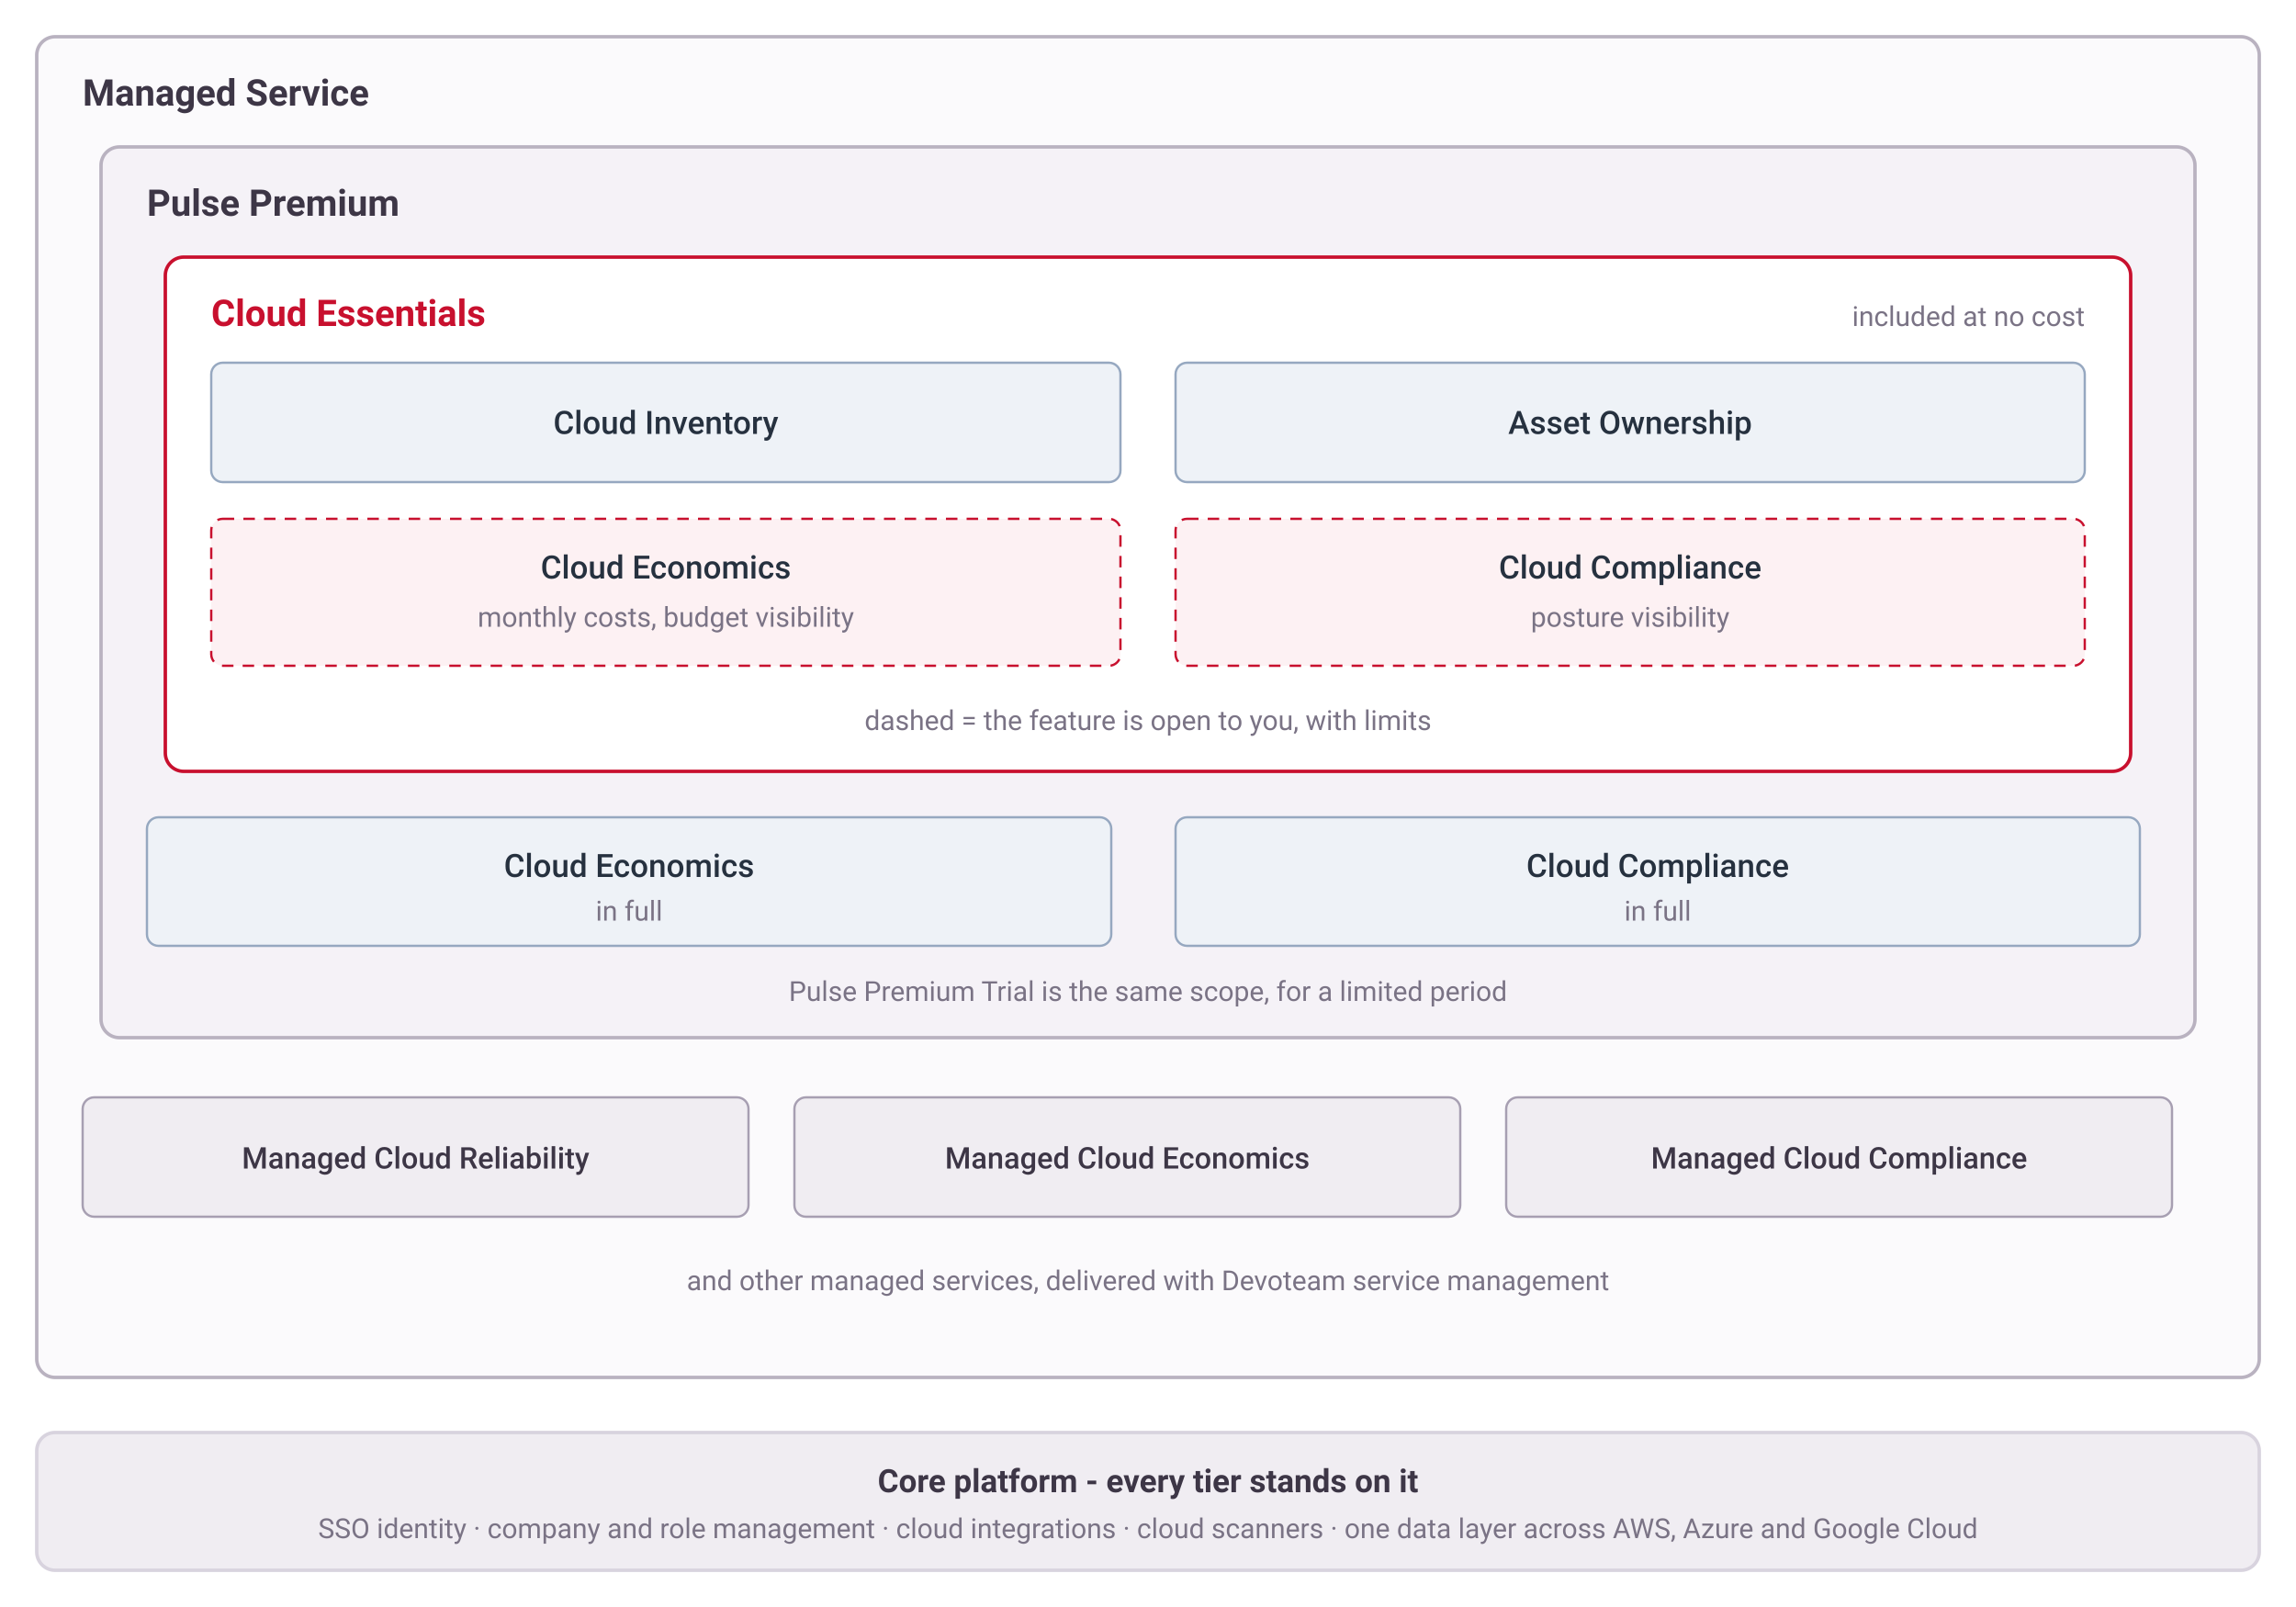
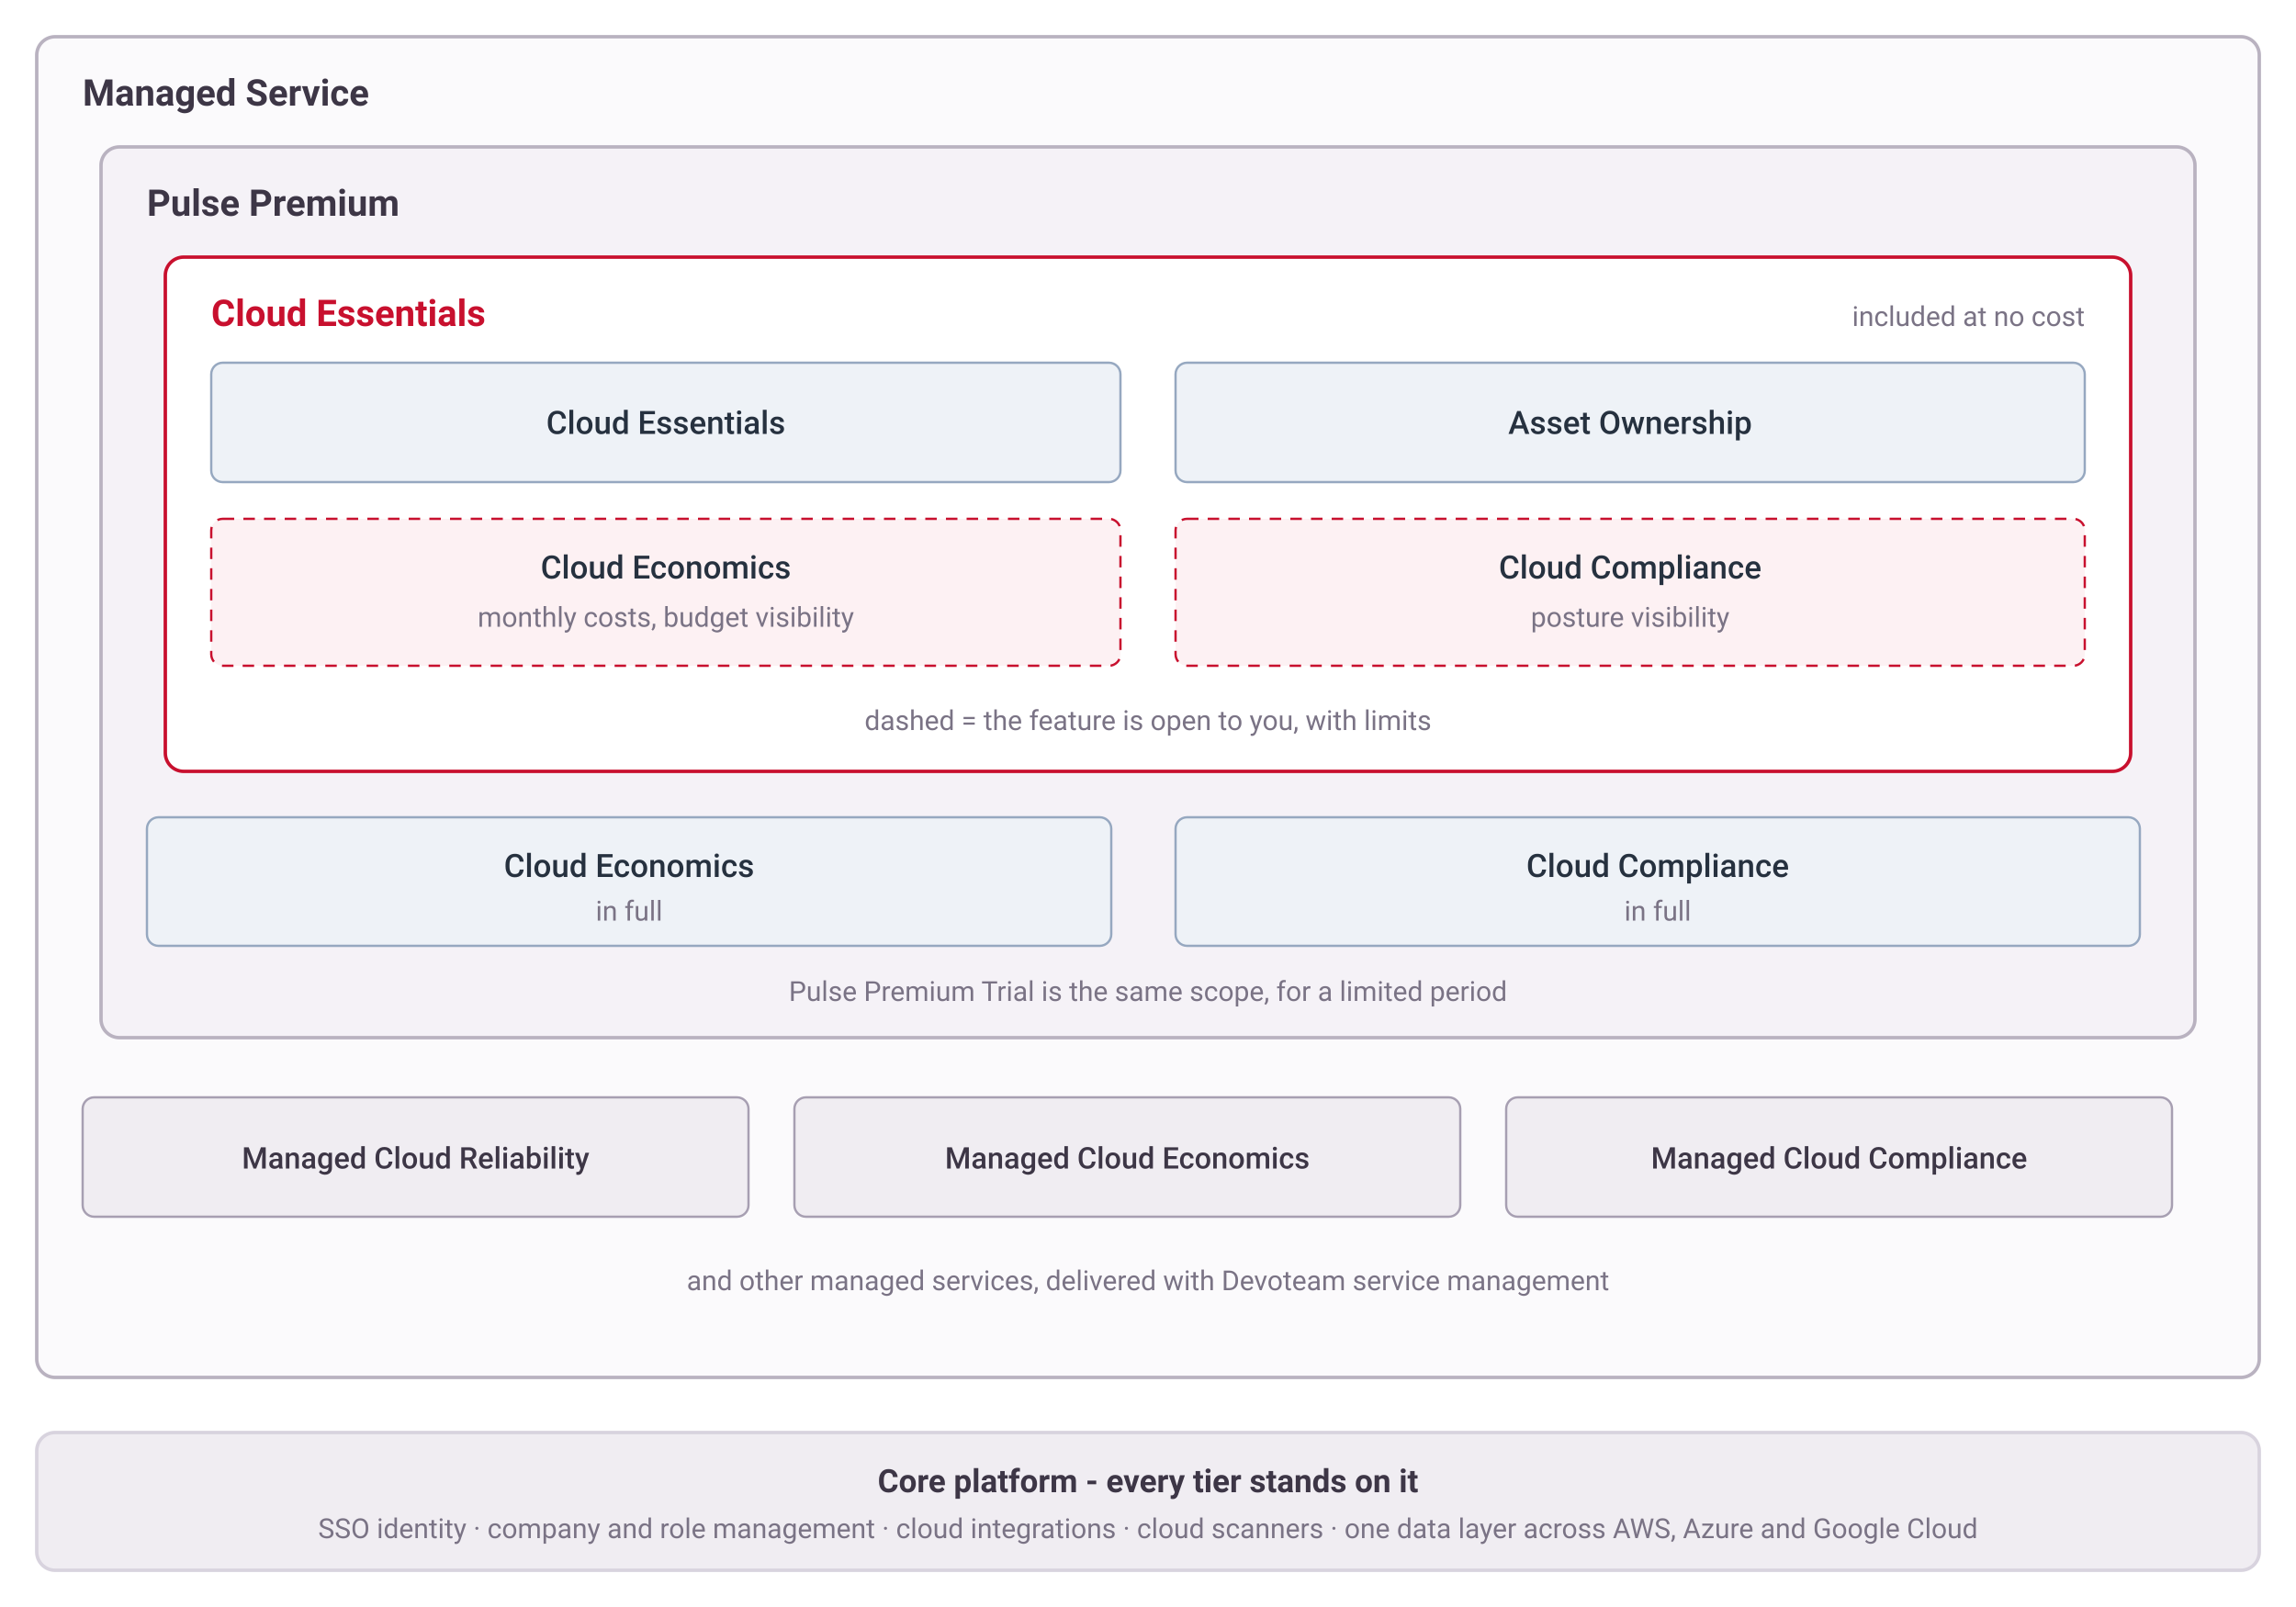
<svg xmlns="http://www.w3.org/2000/svg" viewBox="0 0 1000 700" width="100%" role="img" aria-labelledby="ecoTitle ecoDesc" font-family="-apple-system, BlinkMacSystemFont, 'Segoe UI', Roboto, Helvetica, Arial, sans-serif">
  <rect width="1000" height="700" fill="#ffffff" />
  <rect x="16" y="16" width="968" height="584" rx="8" fill="#fbfafc" stroke="#b9b2c0" stroke-width="1.5" />
  <text x="36" y="46" font-size="16" font-weight="600" fill="#3d3646">Managed Service</text>
  <rect x="44" y="64" width="912" height="388" rx="8" fill="#f5f2f7" stroke="#b9b2c0" stroke-width="1.5" />
  <text x="64" y="94" font-size="16" font-weight="600" fill="#3d3646">Pulse Premium</text>
  <rect x="72" y="112" width="856" height="224" rx="8" fill="#ffffff" stroke="#c8102e" stroke-width="1.5" />
  <text x="92" y="142" font-size="16" font-weight="600" fill="#c8102e">Cloud Essentials</text>
  <text x="908" y="142" font-size="12" fill="#7a7385" text-anchor="end">included at no cost</text>
  <rect x="92" y="158" width="396" height="52" rx="5" fill="#eef2f7" stroke="#96a8c0" />
-   <text x="290" y="189" font-size="14" font-weight="500" fill="#26313f" text-anchor="middle">Cloud Inventory</text>
+   <text x="290" y="189" font-size="14" font-weight="500" fill="#26313f" text-anchor="middle">Cloud Essentials</text>
  <rect x="512" y="158" width="396" height="52" rx="5" fill="#eef2f7" stroke="#96a8c0" />
  <text x="710" y="189" font-size="14" font-weight="500" fill="#26313f" text-anchor="middle">Asset Ownership</text>
  <rect x="92" y="226" width="396" height="64" rx="5" fill="#fdf1f3" stroke="#c8102e" stroke-dasharray="5 4" />
  <text x="290" y="252" font-size="14" font-weight="500" fill="#26313f" text-anchor="middle">Cloud Economics</text>
  <text x="290" y="273" font-size="12" fill="#7a7385" text-anchor="middle">monthly costs, budget visibility</text>
  <rect x="512" y="226" width="396" height="64" rx="5" fill="#fdf1f3" stroke="#c8102e" stroke-dasharray="5 4" />
  <text x="710" y="252" font-size="14" font-weight="500" fill="#26313f" text-anchor="middle">Cloud Compliance</text>
  <text x="710" y="273" font-size="12" fill="#7a7385" text-anchor="middle">posture visibility</text>
  <text x="500" y="318" font-size="12" fill="#7a7385" text-anchor="middle">dashed = the feature is open to you, with limits</text>
  <rect x="64" y="356" width="420" height="56" rx="5" fill="#eef2f7" stroke="#96a8c0" />
  <text x="274" y="382" font-size="14" font-weight="500" fill="#26313f" text-anchor="middle">Cloud Economics</text>
  <text x="274" y="401" font-size="12" fill="#7a7385" text-anchor="middle">in full</text>
  <rect x="512" y="356" width="420" height="56" rx="5" fill="#eef2f7" stroke="#96a8c0" />
  <text x="722" y="382" font-size="14" font-weight="500" fill="#26313f" text-anchor="middle">Cloud Compliance</text>
  <text x="722" y="401" font-size="12" fill="#7a7385" text-anchor="middle">in full</text>
  <text x="500" y="436" font-size="12" fill="#7a7385" text-anchor="middle">Pulse Premium Trial is the same scope, for a limited period</text>
  <rect x="36" y="478" width="290" height="52" rx="5" fill="#f0edf2" stroke="#a79fb2" />
  <text x="181" y="509" font-size="13" font-weight="500" fill="#3d3646" text-anchor="middle">Managed Cloud Reliability</text>
  <rect x="346" y="478" width="290" height="52" rx="5" fill="#f0edf2" stroke="#a79fb2" />
  <text x="491" y="509" font-size="13" font-weight="500" fill="#3d3646" text-anchor="middle">Managed Cloud Economics</text>
  <rect x="656" y="478" width="290" height="52" rx="5" fill="#f0edf2" stroke="#a79fb2" />
  <text x="801" y="509" font-size="13" font-weight="500" fill="#3d3646" text-anchor="middle">Managed Cloud Compliance</text>
  <text x="500" y="562" font-size="12" fill="#7a7385" text-anchor="middle">and other managed services, delivered with Devoteam service management</text>
  <rect x="16" y="624" width="968" height="60" rx="8" fill="#f0edf2" stroke="#d8d3de" stroke-width="1.5" />
  <text x="500" y="650" font-size="14" font-weight="600" fill="#3d3646" text-anchor="middle">Core platform - every tier stands on it</text>
  <text x="500" y="670" font-size="12" fill="#7a7385" text-anchor="middle">SSO identity · company and role management · cloud integrations · cloud scanners · one data layer across AWS, Azure and Google Cloud</text>
</svg>
